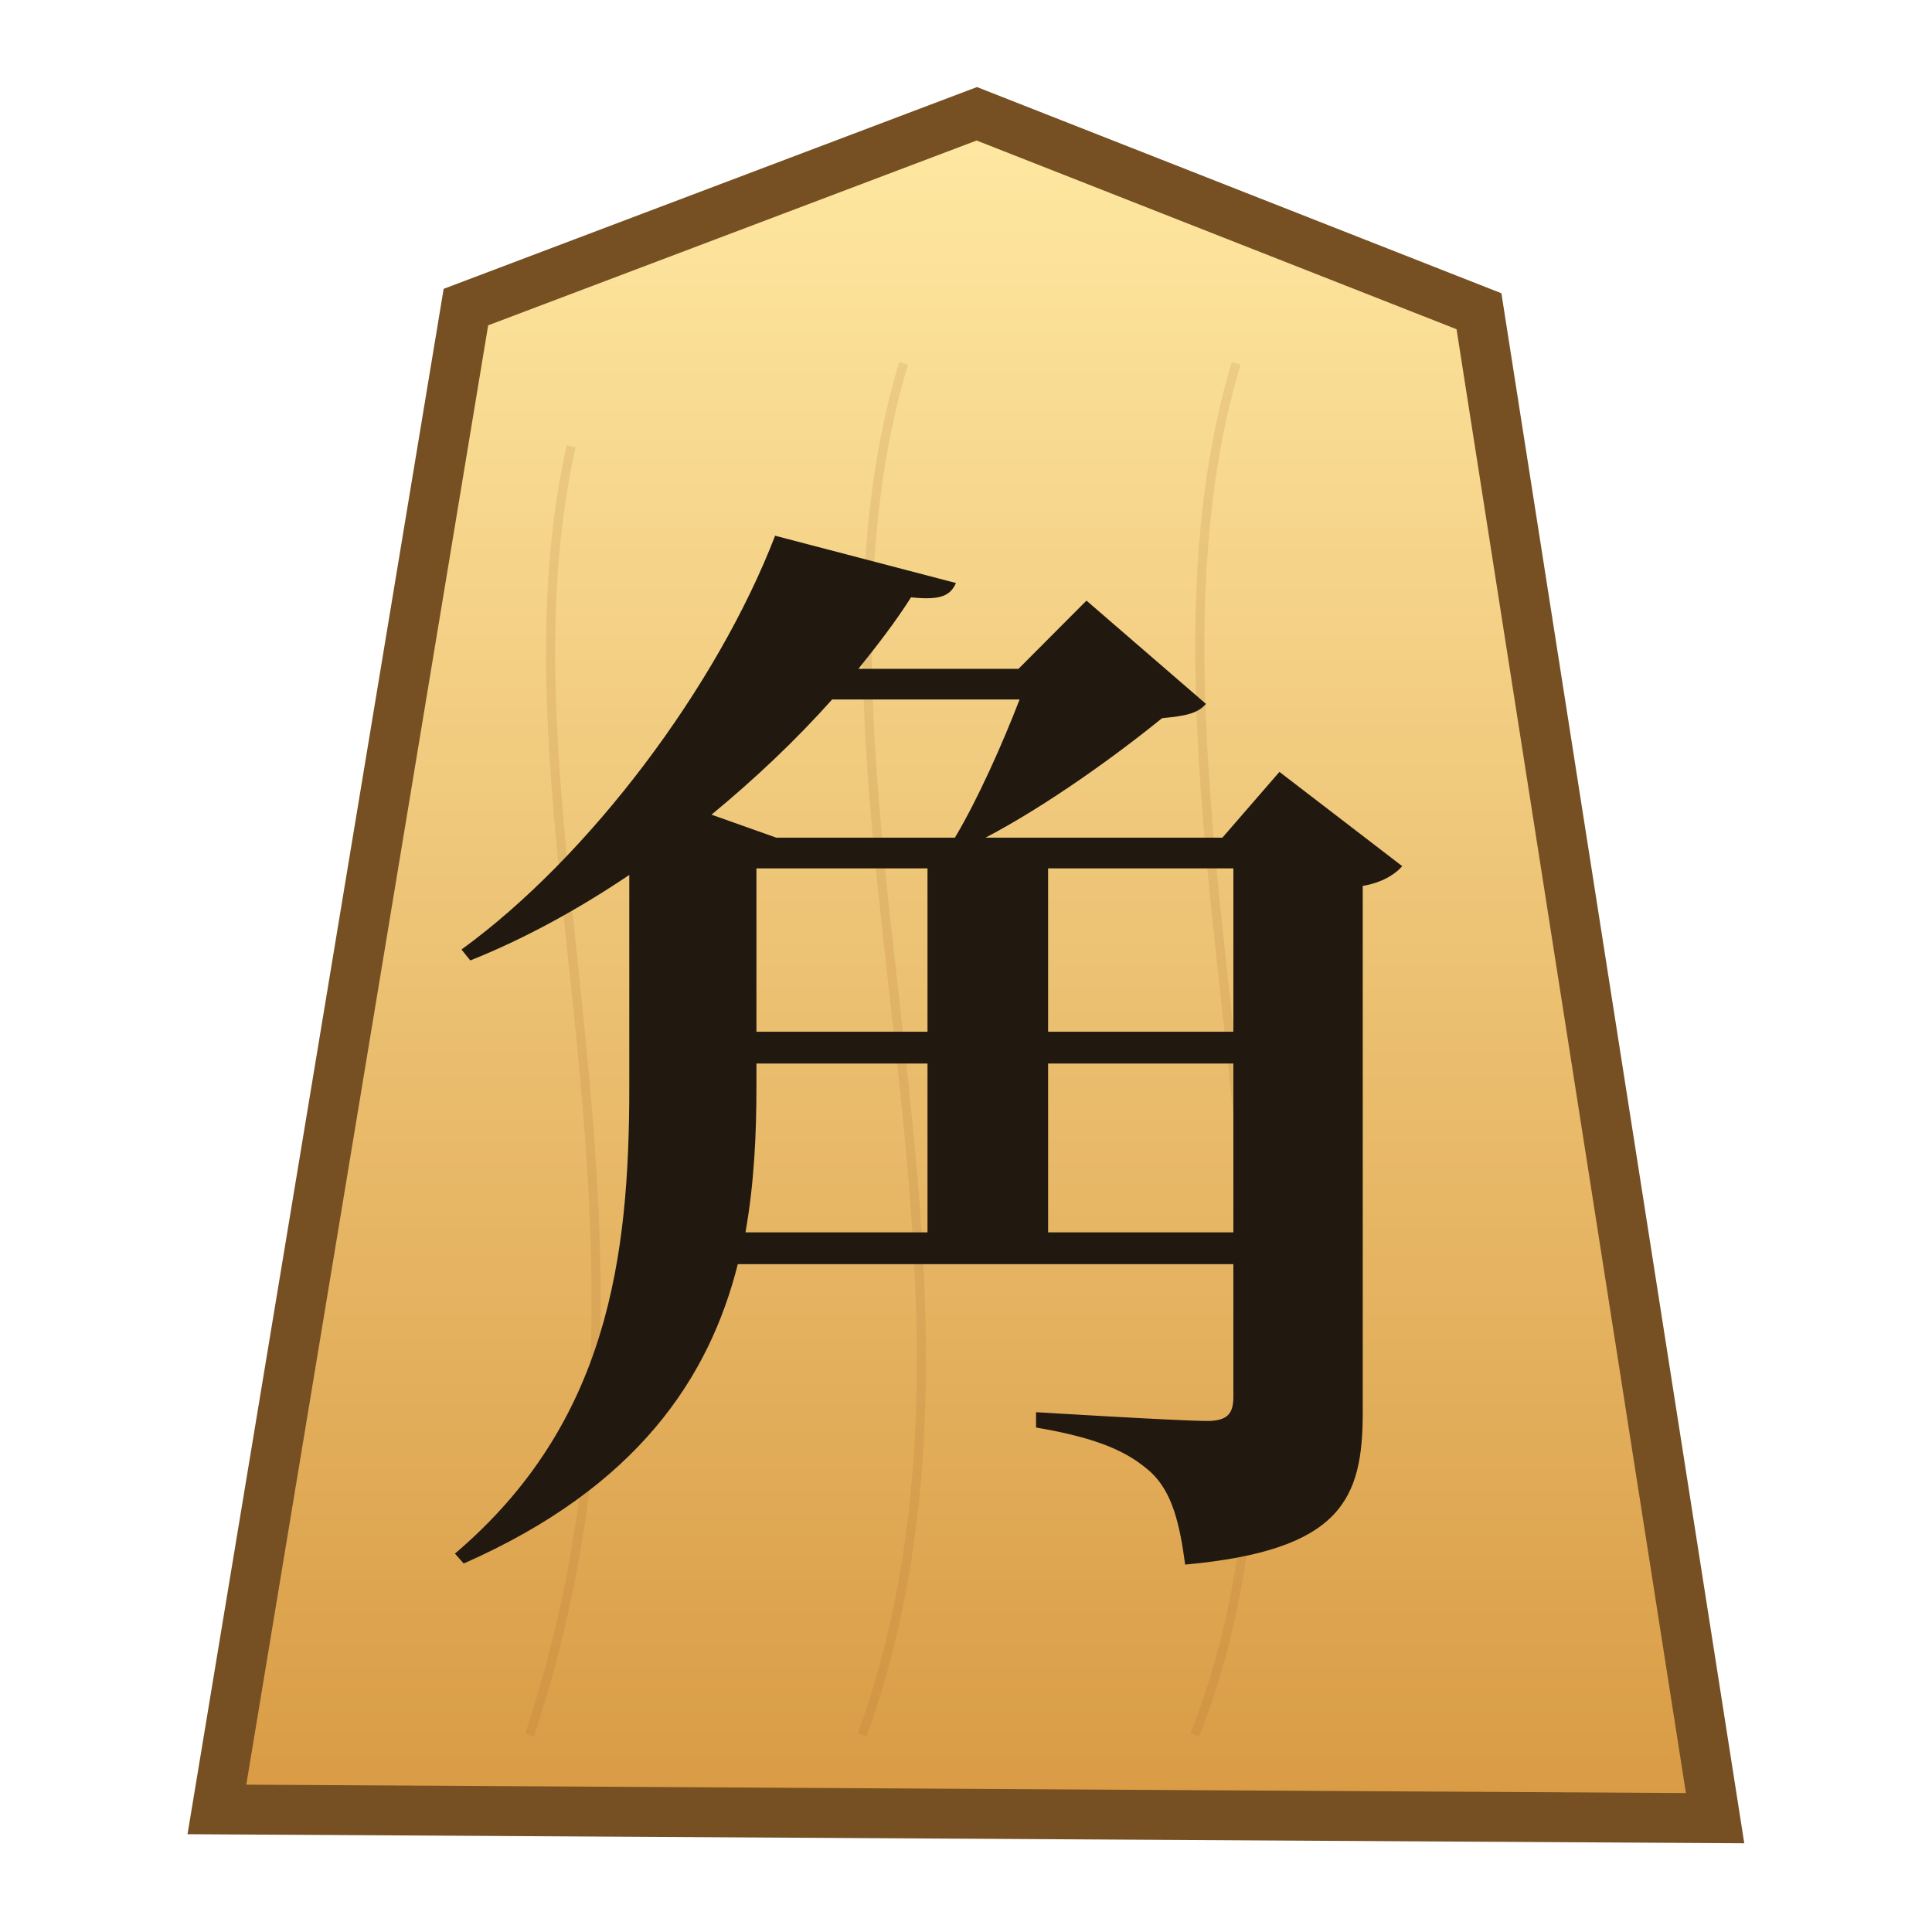
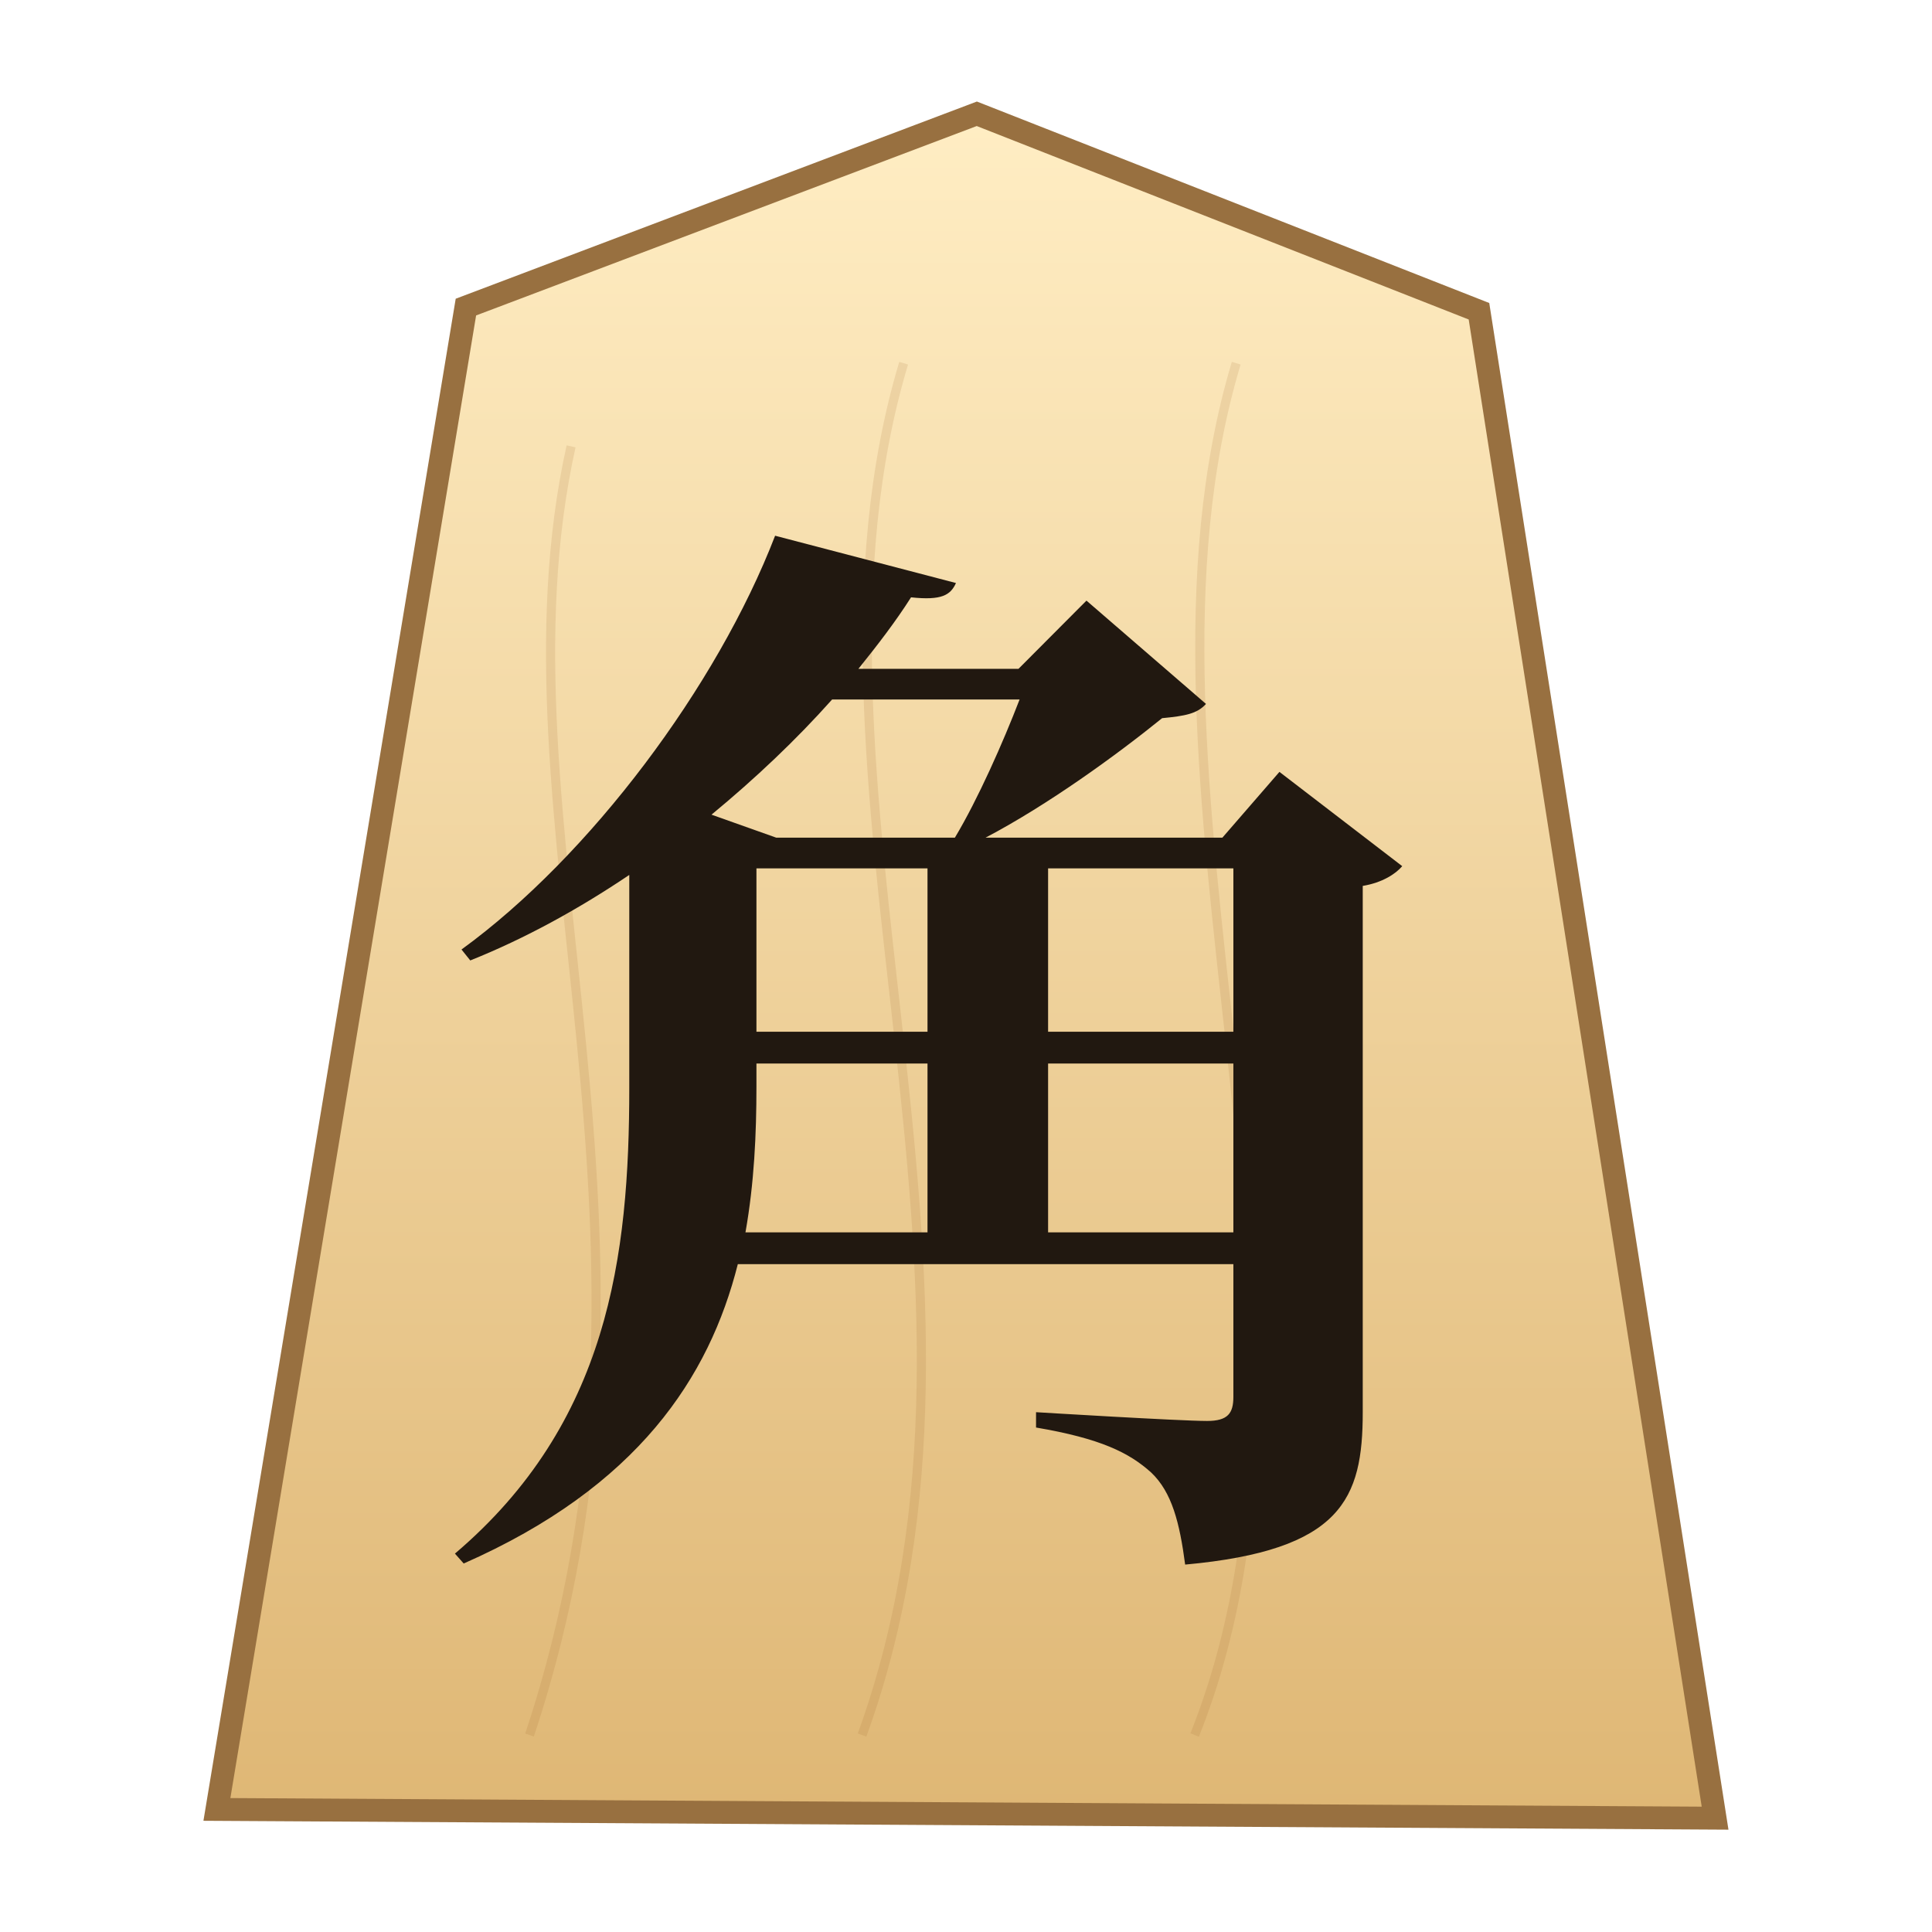
<svg xmlns="http://www.w3.org/2000/svg" width="45" height="45" viewBox="0 0 45 45">
  <defs>
    <linearGradient id="surface" x1="0%" y1="0%" x2="0%" y2="100%">
-       <stop offset="0%" stop-color="#ffe8a2" />
-       <stop offset="100%" stop-color="#d99b44" />
+       <stop offset="0%" stop-color="#ffedc3" />
+       <stop offset="100%" stop-color="#dfb775" />
    </linearGradient>
  </defs>
  <g transform="matrix(0.96825,0,0,0.96825,0.714296,0.7137562)">
-     <polygon points="4.48,42.79 40.52,43 34.84,6.75 22.76,2 10.47,6.65 " fill="url(#surface)" stroke="#765023" stroke-width="1.2" />
+     <polygon points="4.48,42.79 40.52,43 34.84,6.75 22.76,2 10.47,6.65 " fill="url(#surface)" stroke="#987040" stroke-width="0.55" />
    <path d="M13 10C11 19 16 29 12 41M21 8C18 18 24 30 20 41M29 8C26 18 32 31 28 41" fill="none" stroke="#996126" stroke-opacity="0.14" stroke-width="0.22" />
    <path fill="#211810" fill-rule="nonzero" d="M17.459 20.152L21.574 20.152L21.574 24.082L17.459 24.082L17.459 20.152M17.934 19.413L16.378 18.860C17.433 17.989 18.409 17.066 19.279 16.090L23.789 16.090C23.393 17.119 22.787 18.490 22.233 19.413L17.934 19.413M17.459 24.847L21.574 24.847L21.574 28.908L17.195 28.908C17.406 27.722 17.459 26.535 17.459 25.401L17.459 24.847M17.908 12.150C16.510 15.774 13.450 19.862 10.364 22.104L10.575 22.367C11.894 21.840 13.186 21.128 14.400 20.310L14.400 25.427C14.400 29.489 13.899 33.498 10.206 36.636L10.417 36.874C14.611 35.027 16.325 32.390 17.011 29.673L28.932 29.673L28.932 32.865C28.932 33.260 28.800 33.445 28.299 33.445C27.640 33.445 24.185 33.234 24.185 33.234L24.185 33.603C25.741 33.867 26.427 34.210 26.954 34.685C27.455 35.159 27.640 35.898 27.772 36.900C31.543 36.557 32.044 35.318 32.044 33.234L32.044 20.574C32.519 20.495 32.836 20.284 32.994 20.099L30.040 17.831L28.668 19.413L22.971 19.413C24.475 18.622 26.110 17.435 27.218 16.539C27.772 16.486 28.062 16.433 28.273 16.196L25.398 13.711L23.763 15.352L19.912 15.352C20.360 14.796 20.809 14.214 21.178 13.632C21.916 13.711 22.127 13.579 22.259 13.288L17.908 12.150M28.932 20.152L28.932 24.082L24.475 24.082L24.475 20.152L28.932 20.152M28.932 24.847L28.932 28.908L24.475 28.908L24.475 24.847L28.932 24.847" />
  </g>
</svg>
